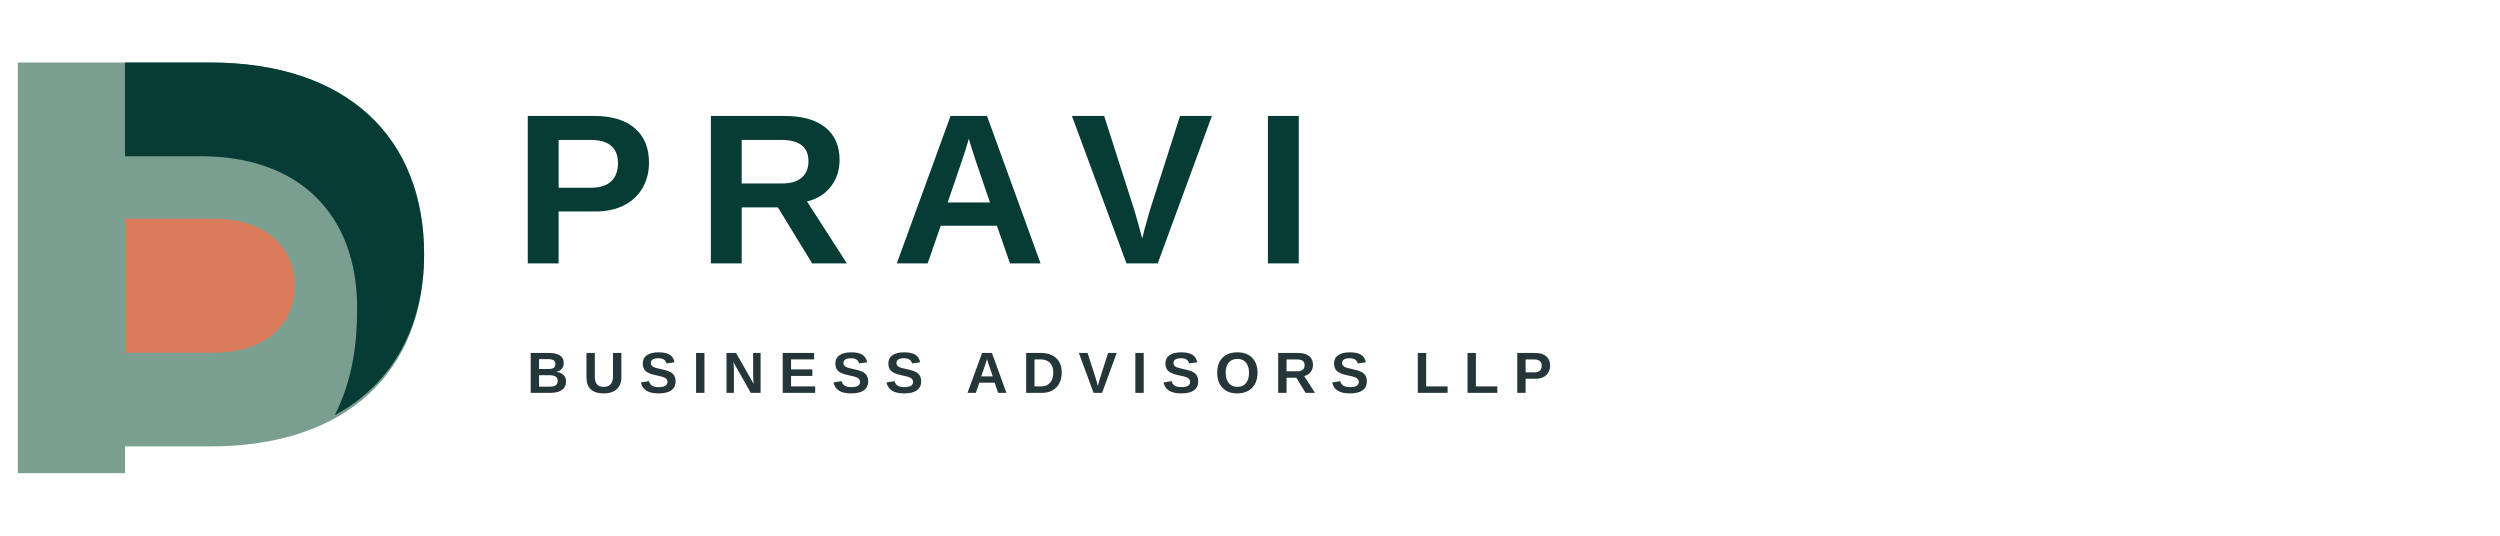
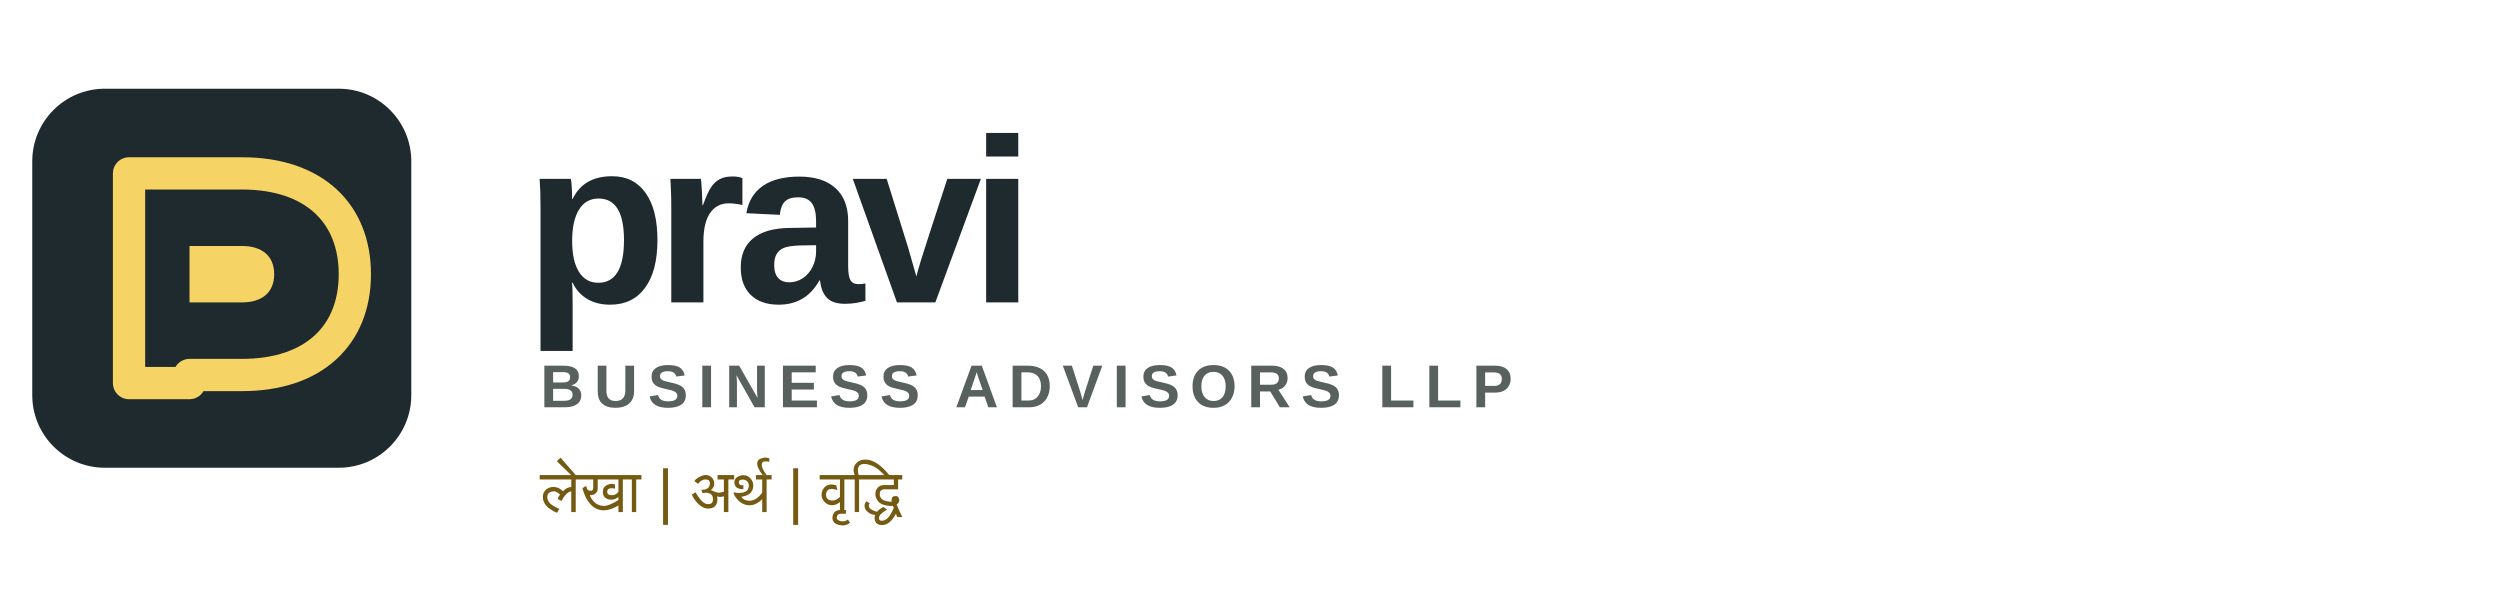
- <svg xmlns="http://www.w3.org/2000/svg" viewBox="0 0 560 120">
-   <rect width="560" height="120" fill="none" />
-   <g transform="translate(4 10)">
-     <path d="M0 96V4h43c31 0 48 17 48 43S74 90 43 90H24v6Z" fill="#7A9E8F" />
-     <path d="M24 4h19c31 0 48 17 48 43 0 16-7 29-20 36 4-8 5-16 5-24 0-21-13-34-35-34H24Z" fill="#073B36" />
-     <path d="M24 39h20c11 0 18 6 18 15S55 69 44 69H24Z" fill="#D97B5B" />
+ <svg xmlns="http://www.w3.org/2000/svg" viewBox="0 0 620 150" role="img" aria-labelledby="title desc">
+   <rect width="620" height="150" fill="none" />
+   <g transform="translate(8 22)">
+     <rect width="94" height="94" rx="18" fill="#1F2A2E" />
+     <path d="M24 73V21h28c18 0 28 10 28 25S70 71 52 71H39v2Z" fill="none" stroke="#F6D365" stroke-width="8" stroke-linejoin="round" />
+     <path d="M39 39h13c5 0 8 2.5 8 7s-3 7-8 7H39Z" fill="#F6D365" />
  </g>
-   <text x="115" y="59" font-family="Plus Jakarta Sans, Arial, sans-serif" font-size="48" letter-spacing="9" font-weight="600" fill="#073B36">PRAVI</text>
-   <text x="118" y="88" font-family="DM Sans, Arial, sans-serif" font-size="13" letter-spacing="3.2" font-weight="600" fill="#24363A">BUSINESS ADVISORS LLP</text>
+   <text x="130" y="75" font-family="Poppins,Arial,sans-serif" font-size="58" font-weight="600" letter-spacing="-3" fill="#1F2A2E">pravi</text>
+   <text x="134" y="101" font-family="Poppins,Arial,sans-serif" font-size="15" font-weight="600" letter-spacing="2.5" fill="#59615F">BUSINESS ADVISORS LLP</text>
+   <text x="134" y="127" font-family="Poppins,Arial,sans-serif" font-size="15" font-weight="500" fill="#755A12">लेखा | अर्थ | वृद्धि</text>
</svg>
